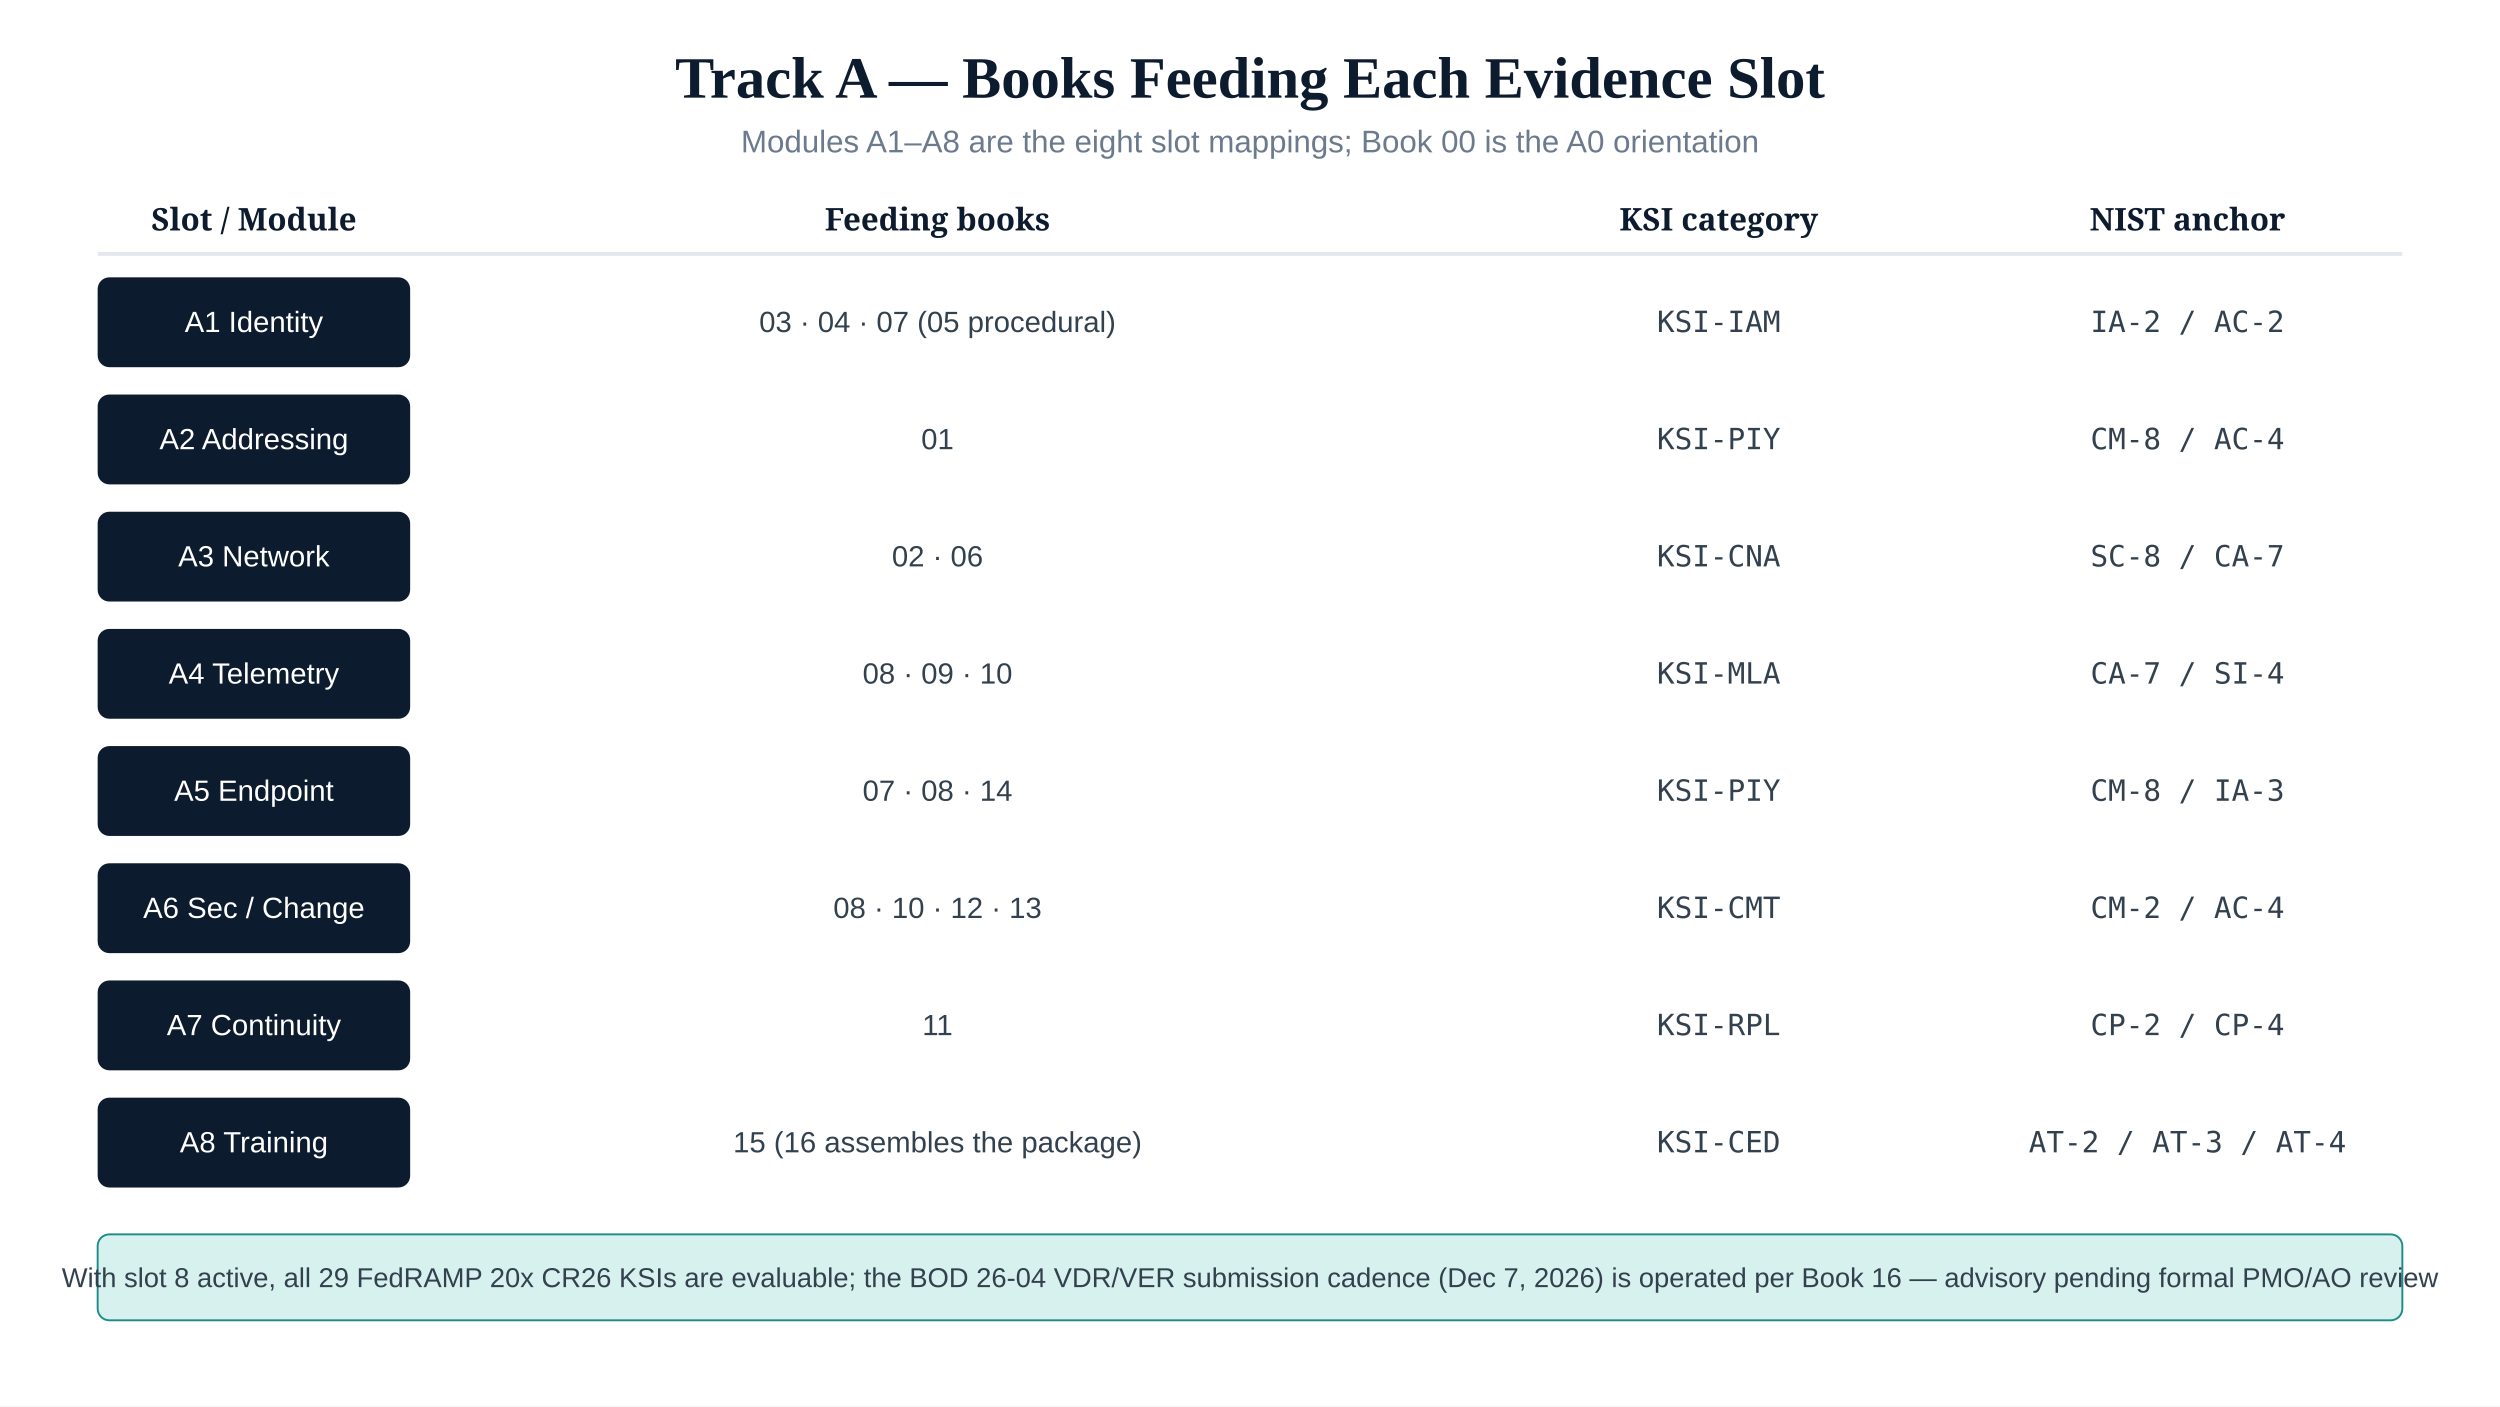
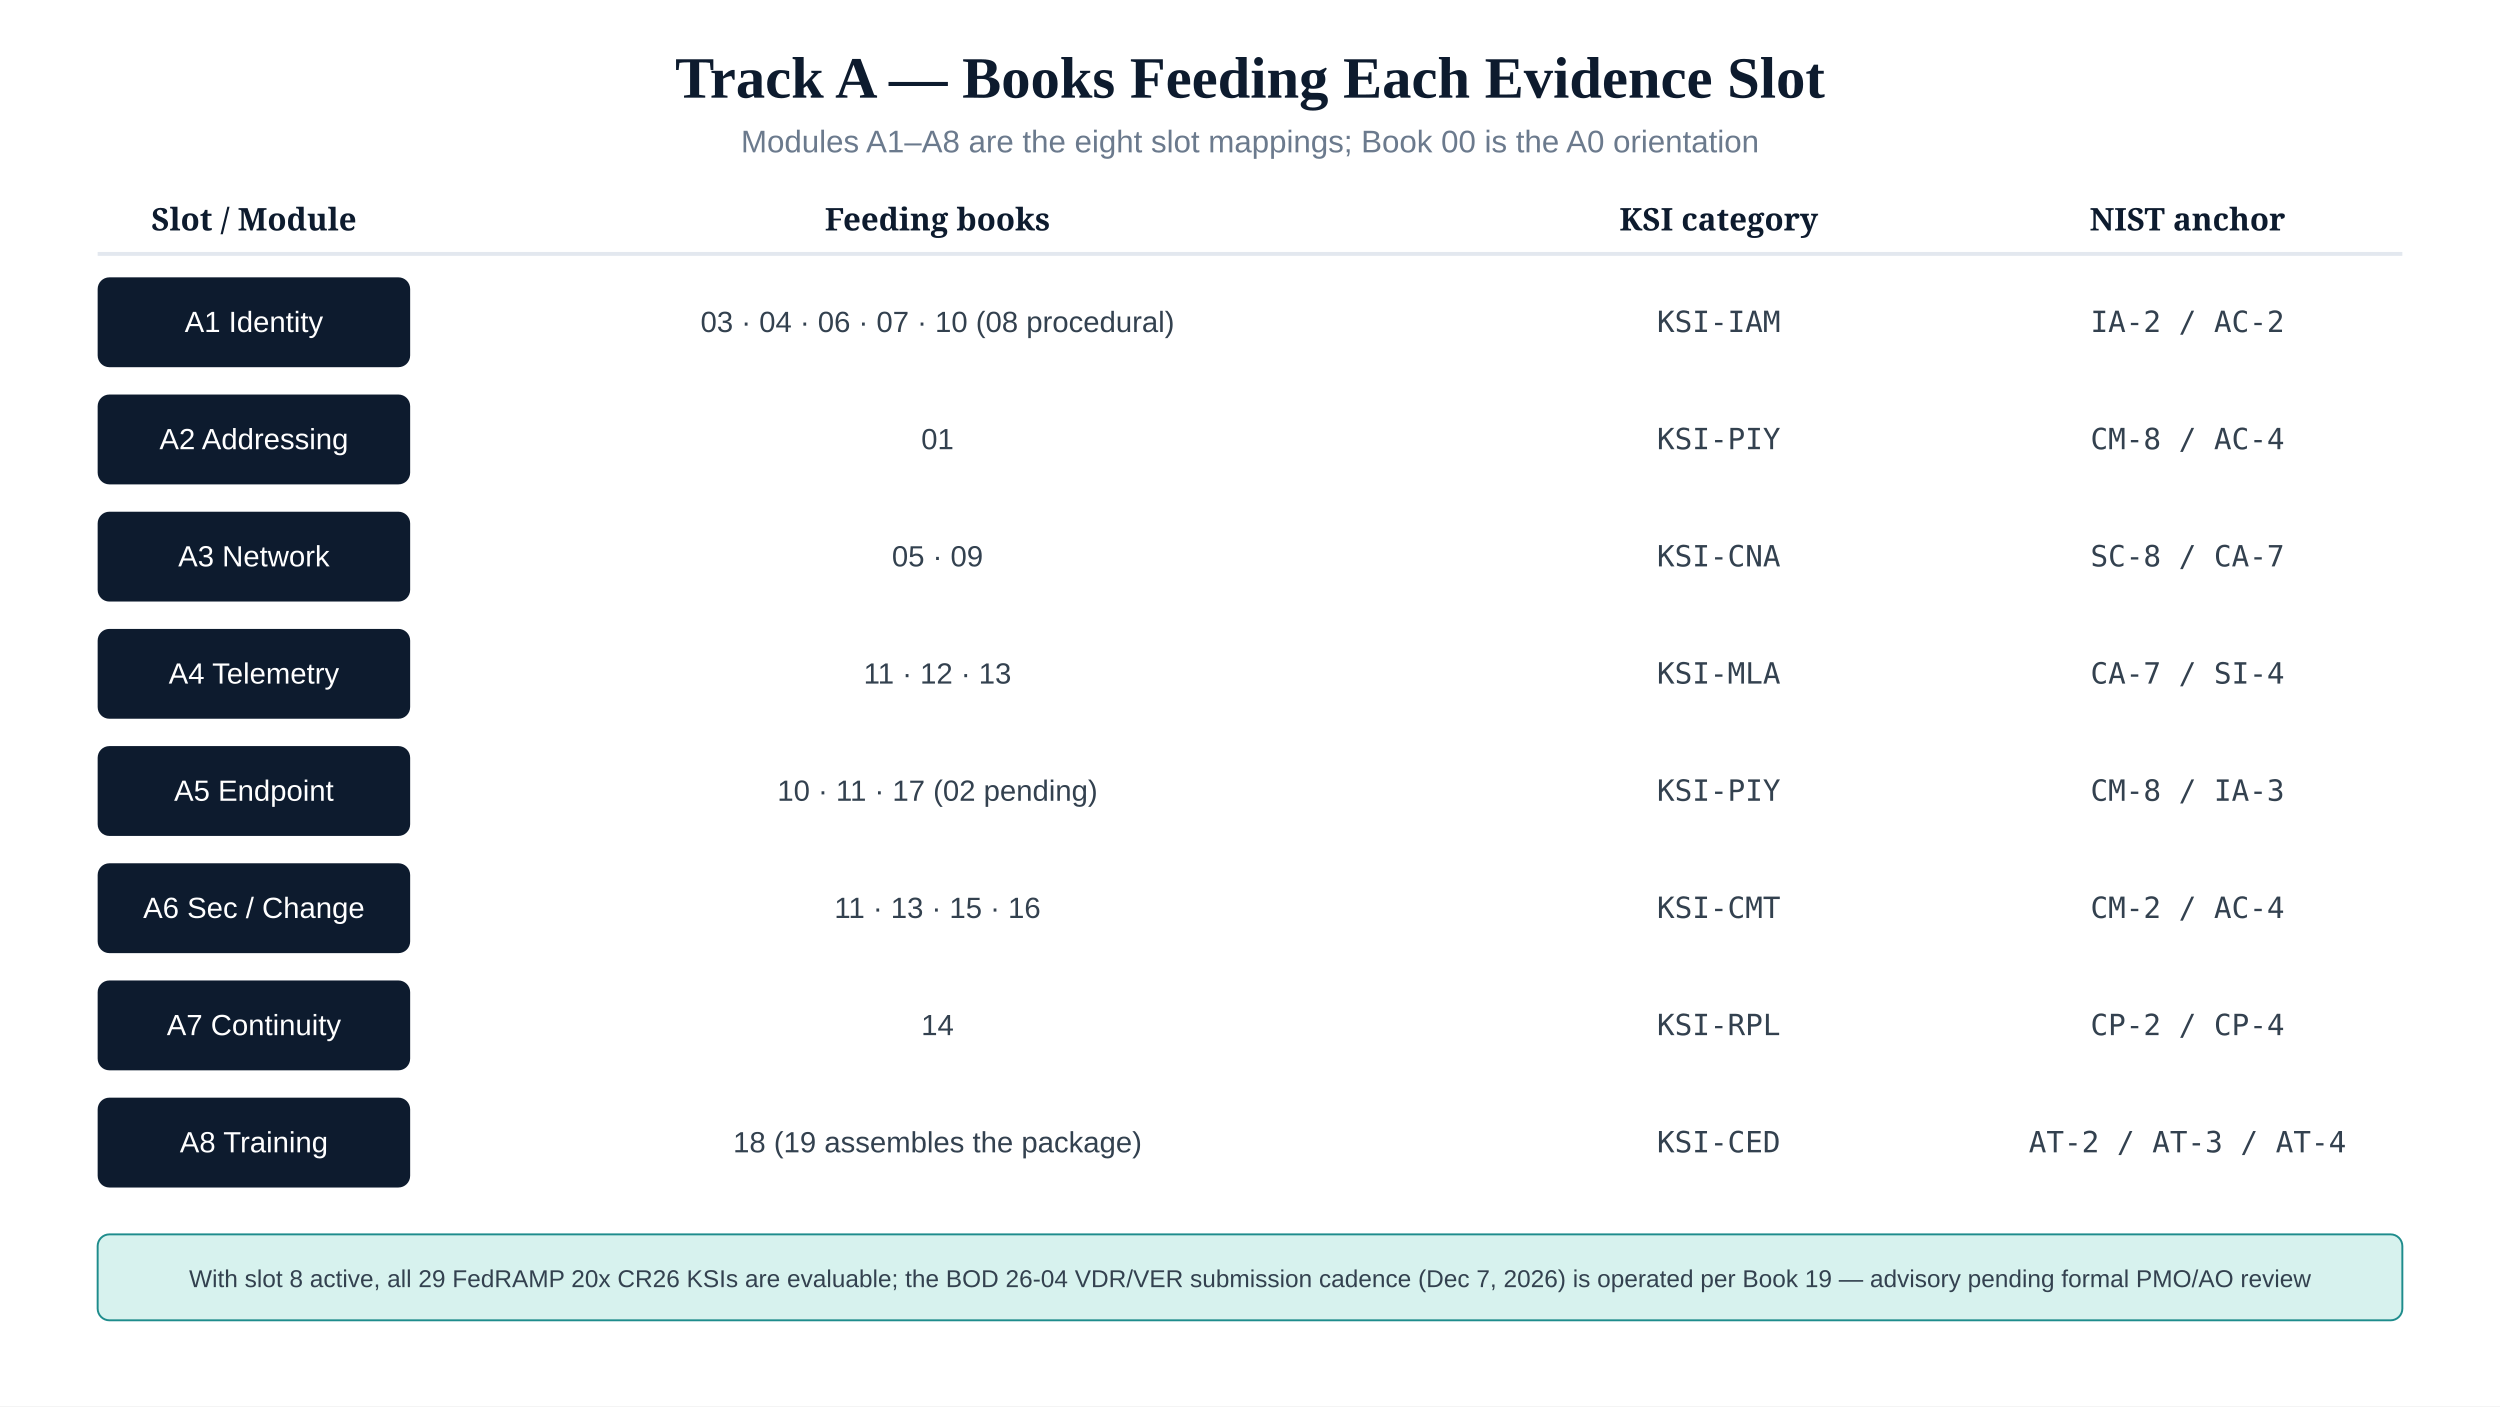
<svg xmlns="http://www.w3.org/2000/svg" viewBox="0 0 1280 720" role="img" aria-label="Track A matrix: which books feed each of the eight evidence slots">
  <rect x="0" y="0" width="1280" height="720" fill="#FFFFFF" />
  <text x="640" y="50" text-anchor="middle" font-family="Georgia, 'Times New Roman', serif" font-weight="bold" font-size="30" fill="#0D1B2E">Track A — Books Feeding Each Evidence Slot</text>
  <text x="640" y="78" text-anchor="middle" font-family="Arial, sans-serif" font-size="16" fill="#6B7A8D">Modules A1–A8 are the eight slot mappings; Book 00 is the A0 orientation</text>
  <g font-family="Georgia, serif" font-weight="bold" font-size="16" fill="#0D1B2E">
    <text x="130" y="118" text-anchor="middle">Slot / Module</text>
    <text x="480" y="118" text-anchor="middle">Feeding books</text>
    <text x="880" y="118" text-anchor="middle">KSI category</text>
    <text x="1120" y="118" text-anchor="middle">NIST anchor</text>
  </g>
  <line x1="50" y1="130" x2="1230" y2="130" stroke="#E3E8EF" stroke-width="2" />
  <g font-family="Arial, sans-serif" font-size="15" fill="#33414F">
    <rect x="50" y="142" width="160" height="46" rx="6" fill="#0D1B2E" />
    <text x="130" y="170" text-anchor="middle" fill="#FFFFFF">A1  Identity</text>
-     <text x="480" y="170" text-anchor="middle">03 · 04 · 07   (05 procedural)</text>
+     <text x="480" y="170" text-anchor="middle">03 · 04 · 06 · 07 · 10   (08 procedural)</text>
    <text x="880" y="170" text-anchor="middle" font-family="Consolas, monospace">KSI-IAM</text>
    <text x="1120" y="170" text-anchor="middle" font-family="Consolas, monospace">IA-2 / AC-2</text>
    <rect x="50" y="202" width="160" height="46" rx="6" fill="#0D1B2E" />
    <text x="130" y="230" text-anchor="middle" fill="#FFFFFF">A2  Addressing</text>
    <text x="480" y="230" text-anchor="middle">01</text>
    <text x="880" y="230" text-anchor="middle" font-family="Consolas, monospace">KSI-PIY</text>
    <text x="1120" y="230" text-anchor="middle" font-family="Consolas, monospace">CM-8 / AC-4</text>
    <rect x="50" y="262" width="160" height="46" rx="6" fill="#0D1B2E" />
    <text x="130" y="290" text-anchor="middle" fill="#FFFFFF">A3  Network</text>
-     <text x="480" y="290" text-anchor="middle">02 · 06</text>
+     <text x="480" y="290" text-anchor="middle">05 · 09</text>
    <text x="880" y="290" text-anchor="middle" font-family="Consolas, monospace">KSI-CNA</text>
    <text x="1120" y="290" text-anchor="middle" font-family="Consolas, monospace">SC-8 / CA-7</text>
    <rect x="50" y="322" width="160" height="46" rx="6" fill="#0D1B2E" />
    <text x="130" y="350" text-anchor="middle" fill="#FFFFFF">A4  Telemetry</text>
-     <text x="480" y="350" text-anchor="middle">08 · 09 · 10</text>
+     <text x="480" y="350" text-anchor="middle">11 · 12 · 13</text>
    <text x="880" y="350" text-anchor="middle" font-family="Consolas, monospace">KSI-MLA</text>
    <text x="1120" y="350" text-anchor="middle" font-family="Consolas, monospace">CA-7 / SI-4</text>
    <rect x="50" y="382" width="160" height="46" rx="6" fill="#0D1B2E" />
    <text x="130" y="410" text-anchor="middle" fill="#FFFFFF">A5  Endpoint</text>
-     <text x="480" y="410" text-anchor="middle">07 · 08 · 14</text>
+     <text x="480" y="410" text-anchor="middle">10 · 11 · 17   (02 pending)</text>
    <text x="880" y="410" text-anchor="middle" font-family="Consolas, monospace">KSI-PIY</text>
    <text x="1120" y="410" text-anchor="middle" font-family="Consolas, monospace">CM-8 / IA-3</text>
    <rect x="50" y="442" width="160" height="46" rx="6" fill="#0D1B2E" />
    <text x="130" y="470" text-anchor="middle" fill="#FFFFFF">A6  Sec / Change</text>
-     <text x="480" y="470" text-anchor="middle">08 · 10 · 12 · 13</text>
+     <text x="480" y="470" text-anchor="middle">11 · 13 · 15 · 16</text>
    <text x="880" y="470" text-anchor="middle" font-family="Consolas, monospace">KSI-CMT</text>
    <text x="1120" y="470" text-anchor="middle" font-family="Consolas, monospace">CM-2 / AC-4</text>
    <rect x="50" y="502" width="160" height="46" rx="6" fill="#0D1B2E" />
    <text x="130" y="530" text-anchor="middle" fill="#FFFFFF">A7  Continuity</text>
-     <text x="480" y="530" text-anchor="middle">11</text>
+     <text x="480" y="530" text-anchor="middle">14</text>
    <text x="880" y="530" text-anchor="middle" font-family="Consolas, monospace">KSI-RPL</text>
    <text x="1120" y="530" text-anchor="middle" font-family="Consolas, monospace">CP-2 / CP-4</text>
    <rect x="50" y="562" width="160" height="46" rx="6" fill="#0D1B2E" />
    <text x="130" y="590" text-anchor="middle" fill="#FFFFFF">A8  Training</text>
-     <text x="480" y="590" text-anchor="middle">15   (16 assembles the package)</text>
+     <text x="480" y="590" text-anchor="middle">18   (19 assembles the package)</text>
    <text x="880" y="590" text-anchor="middle" font-family="Consolas, monospace">KSI-CED</text>
    <text x="1120" y="590" text-anchor="middle" font-family="Consolas, monospace">AT-2 / AT-3 / AT-4</text>
  </g>
  <rect x="50" y="632" width="1180" height="44" rx="6" fill="#D7F2EE" stroke="#1E8C8C" />
-   <text x="640" y="659" text-anchor="middle" font-family="Arial, sans-serif" font-size="14" fill="#33414F">With slot 8 active, all 29 FedRAMP 20x CR26 KSIs are evaluable; the BOD 26-04 VDR/VER submission cadence (Dec 7, 2026) is operated per Book 16 — advisory pending formal PMO/AO review</text>
+   <text x="640" y="659" text-anchor="middle" font-family="Arial, sans-serif" font-size="12.5" fill="#33414F">With slot 8 active, all 29 FedRAMP 20x CR26 KSIs are evaluable; the BOD 26-04 VDR/VER submission cadence (Dec 7, 2026) is operated per Book 19 — advisory pending formal PMO/AO review</text>
</svg>
